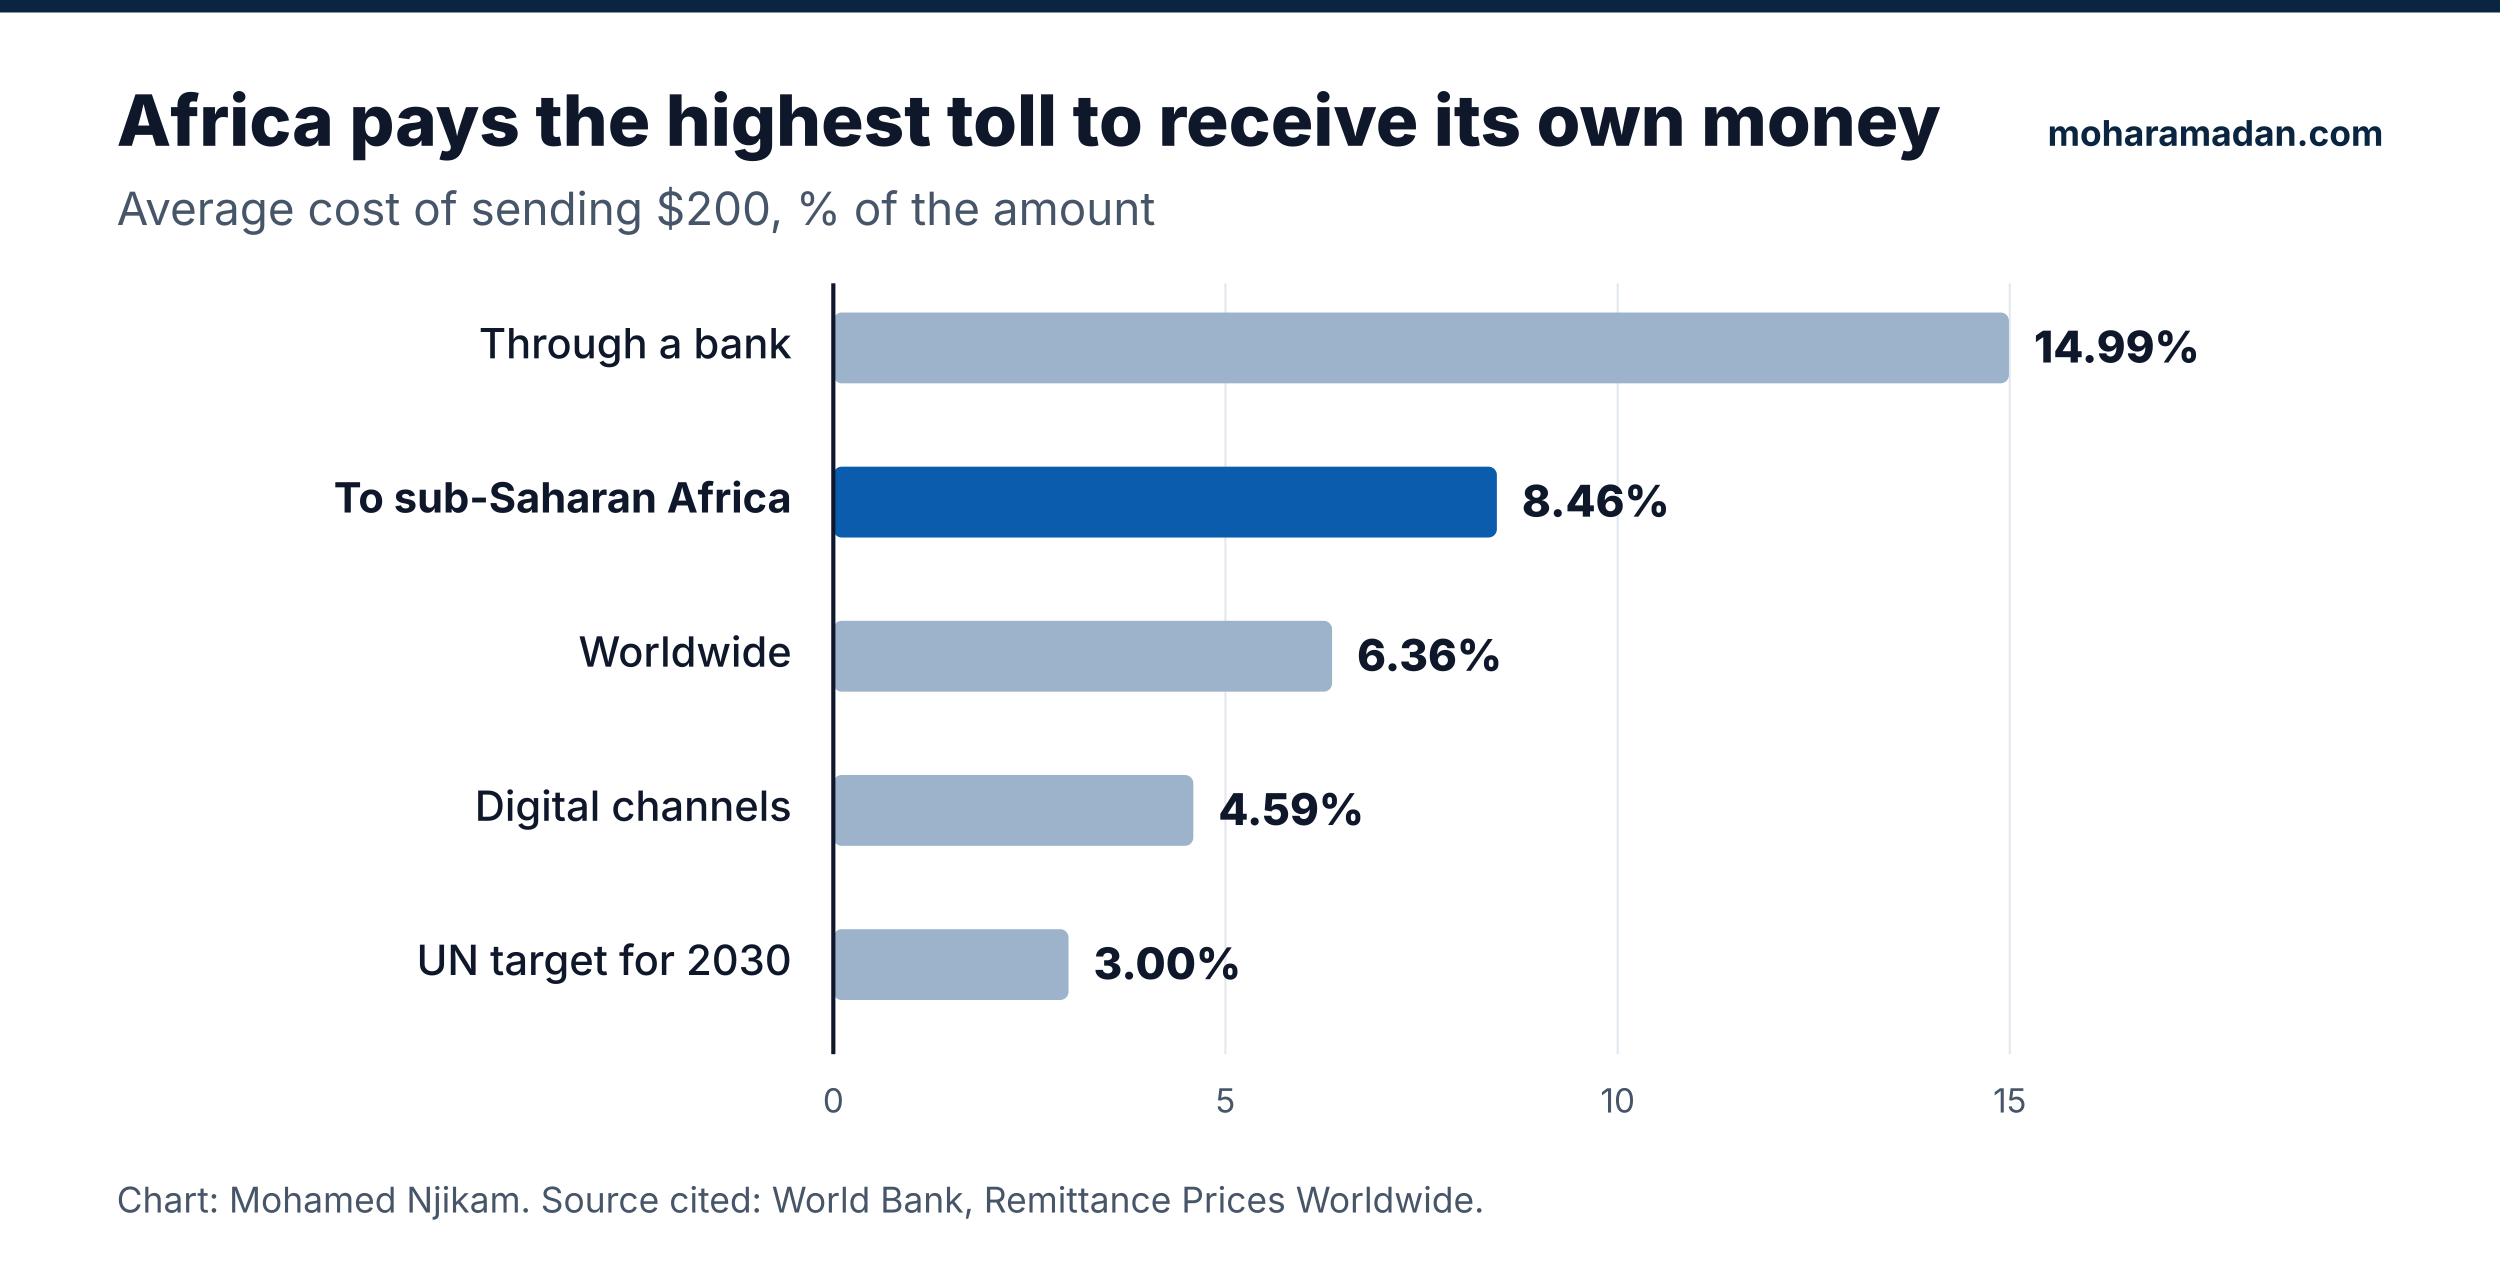
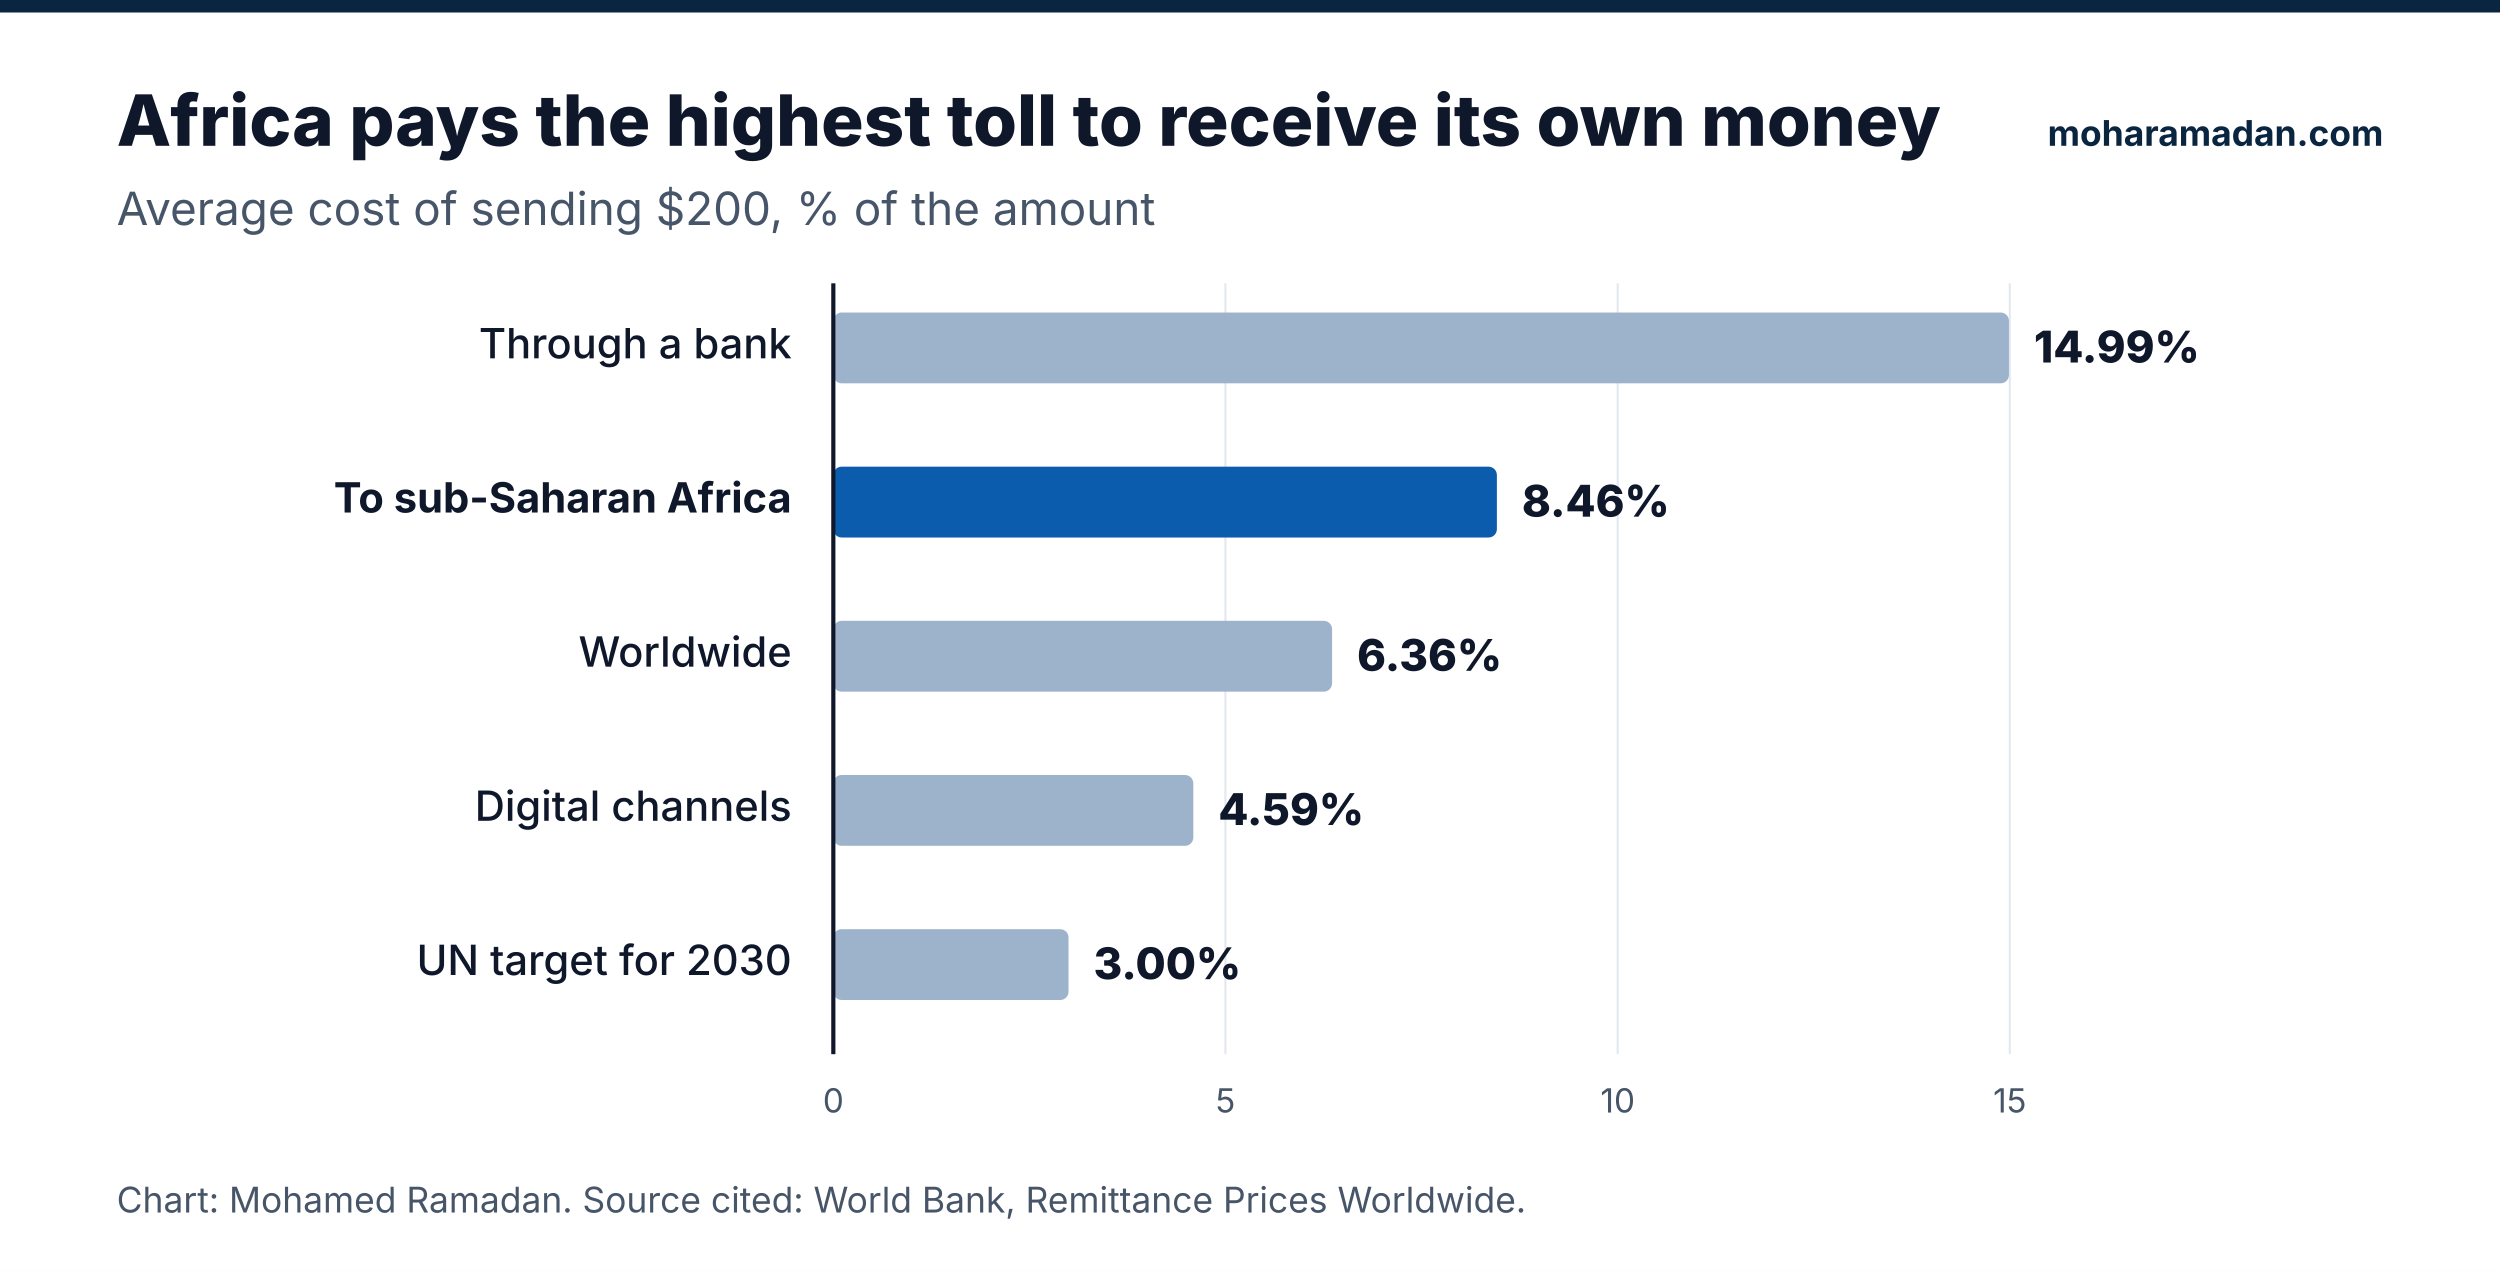
<svg xmlns="http://www.w3.org/2000/svg" viewBox="0 0 1200 610" width="1200" height="610" font-family="Inter, 'Helvetica Neue', Helvetica, Arial, sans-serif">
  <rect width="1200" height="610" fill="#FFFFFF" />
  <rect x="0" y="0" width="1200" height="6" fill="#0A2540" />
  <text x="56" y="70" font-size="34" font-weight="800" fill="#0F172A">Africa pays the highest toll to receive its own money</text>
  <text x="56" y="108" font-size="22" fill="#475569">Average cost of sending $200, % of the amount</text>
  <line x1="400.0" y1="136" x2="400.0" y2="506" stroke="#E2E8F0" stroke-width="1" />
  <text x="400.0" y="534" font-size="16" fill="#475569" text-anchor="middle">0</text>
  <line x1="588.2" y1="136" x2="588.2" y2="506" stroke="#E2E8F0" stroke-width="1" />
  <text x="588.2" y="534" font-size="16" fill="#475569" text-anchor="middle">5</text>
  <line x1="776.5" y1="136" x2="776.5" y2="506" stroke="#E2E8F0" stroke-width="1" />
  <text x="776.5" y="534" font-size="16" fill="#475569" text-anchor="middle">10</text>
  <line x1="964.7" y1="136" x2="964.7" y2="506" stroke="#E2E8F0" stroke-width="1" />
  <text x="964.7" y="534" font-size="16" fill="#475569" text-anchor="middle">15</text>
  <text x="380" y="172" font-size="20" fill="#0F172A" text-anchor="end" font-weight="500">Through a bank</text>
  <rect x="400" y="150" width="564.3" height="34" rx="4" fill="#9DB3CC" />
  <text x="976.3" y="174" font-size="21" font-weight="800" fill="#0F172A">14.99%</text>
  <text x="380" y="246" font-size="20" fill="#0F172A" text-anchor="end" font-weight="700">To sub-Saharan Africa</text>
  <rect x="400" y="224" width="318.5" height="34" rx="4" fill="#0B5CAD" />
  <text x="730.5" y="248" font-size="21" font-weight="800" fill="#0F172A">8.46%</text>
  <text x="380" y="320" font-size="20" fill="#0F172A" text-anchor="end" font-weight="500">Worldwide</text>
  <rect x="400" y="298" width="239.4" height="34" rx="4" fill="#9DB3CC" />
  <text x="651.4" y="322" font-size="21" font-weight="800" fill="#0F172A">6.36%</text>
  <text x="380" y="394" font-size="20" fill="#0F172A" text-anchor="end" font-weight="500">Digital channels</text>
  <rect x="400" y="372" width="172.8" height="34" rx="4" fill="#9DB3CC" />
  <text x="584.8" y="396" font-size="21" font-weight="800" fill="#0F172A">4.59%</text>
  <text x="380" y="468" font-size="20" fill="#0F172A" text-anchor="end" font-weight="500">UN target for 2030</text>
  <rect x="400" y="446" width="112.9" height="34" rx="4" fill="#9DB3CC" />
  <text x="524.9" y="470" font-size="21" font-weight="800" fill="#0F172A">3.00%</text>
  <line x1="400" y1="136" x2="400" y2="506" stroke="#0F172A" stroke-width="2" />
-   <text x="56" y="582" font-size="17" fill="#475569">Chart: Mohamed Njikam. Source cited: World Bank, Remittance Prices Worldwide.</text>
+   <text x="56" y="582" font-size="17" fill="#475569">Chart: Mohamed Ramadan. Source cited: World Bank, Remittance Prices Worldwide.</text>
  <text x="1144" y="70" font-size="17" font-weight="700" fill="#0A2540" text-anchor="end">moharamadan.com</text>
</svg>
